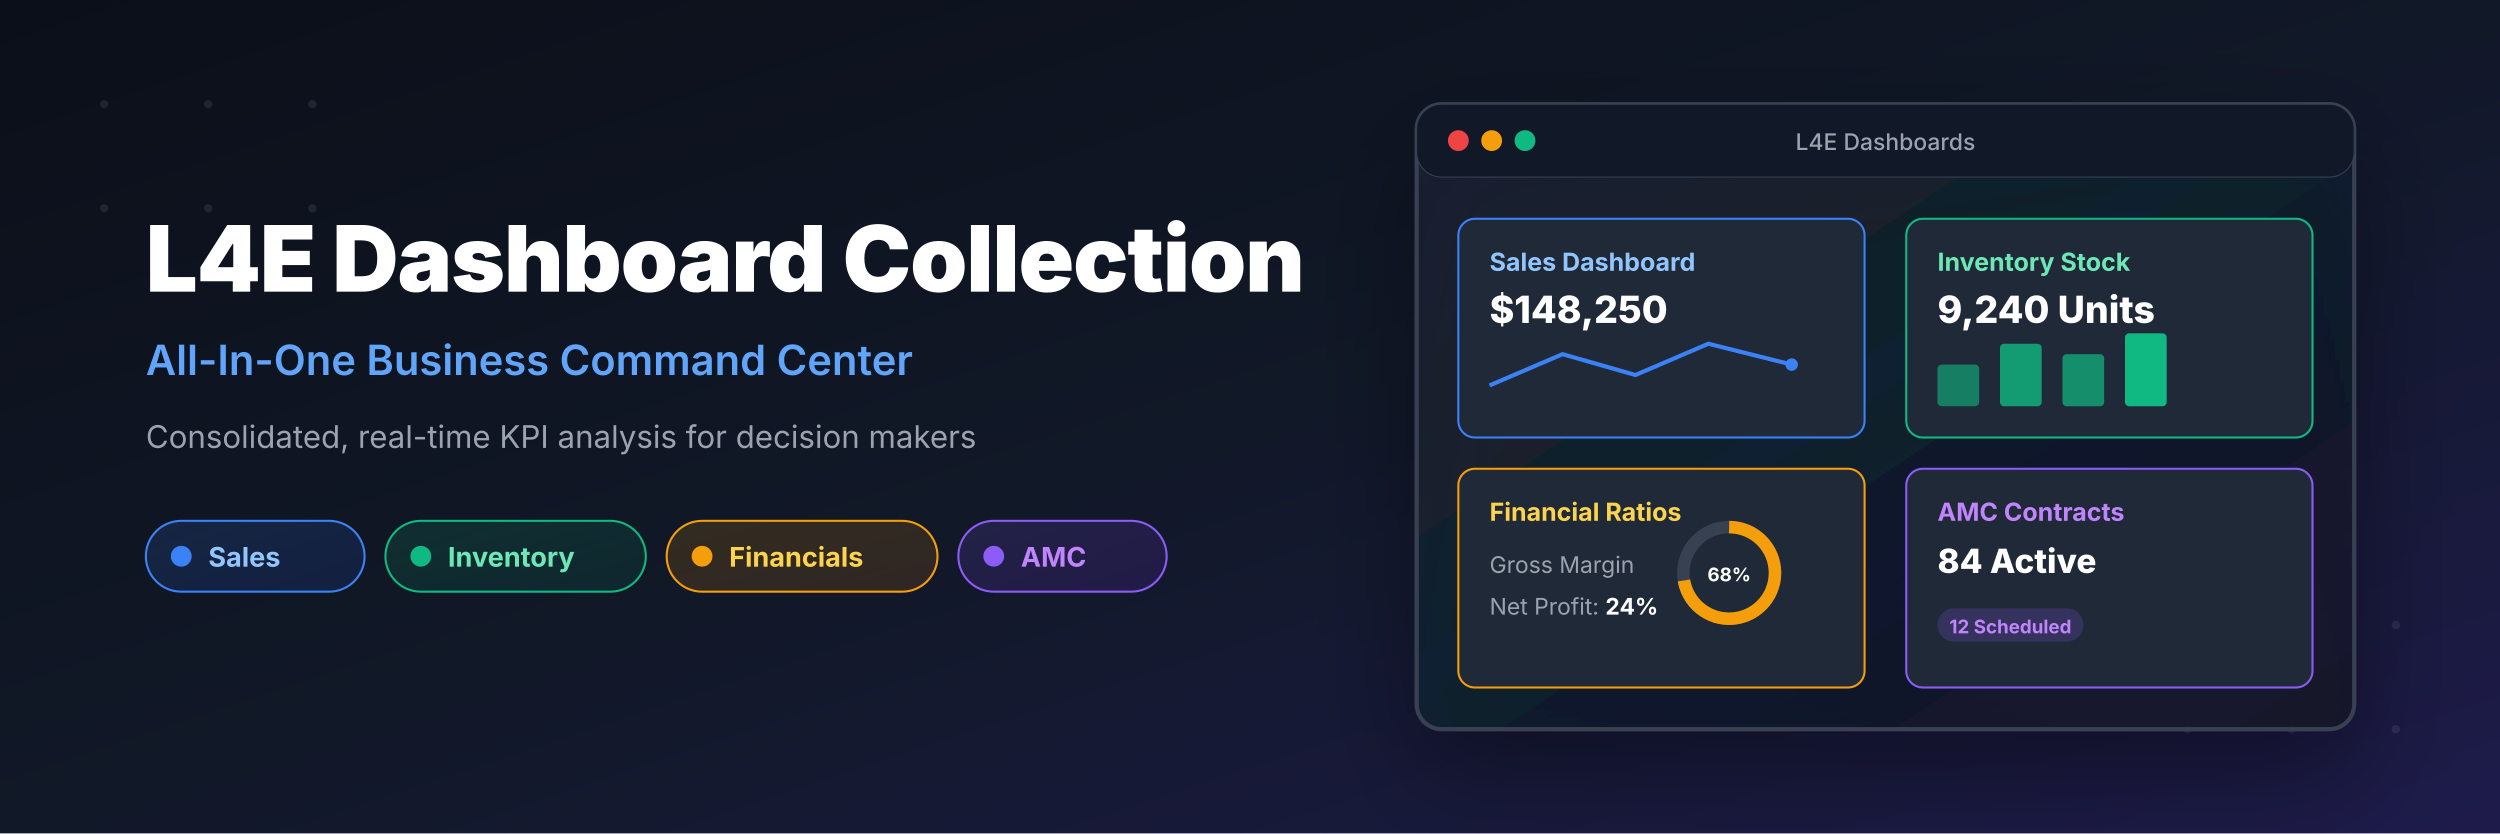
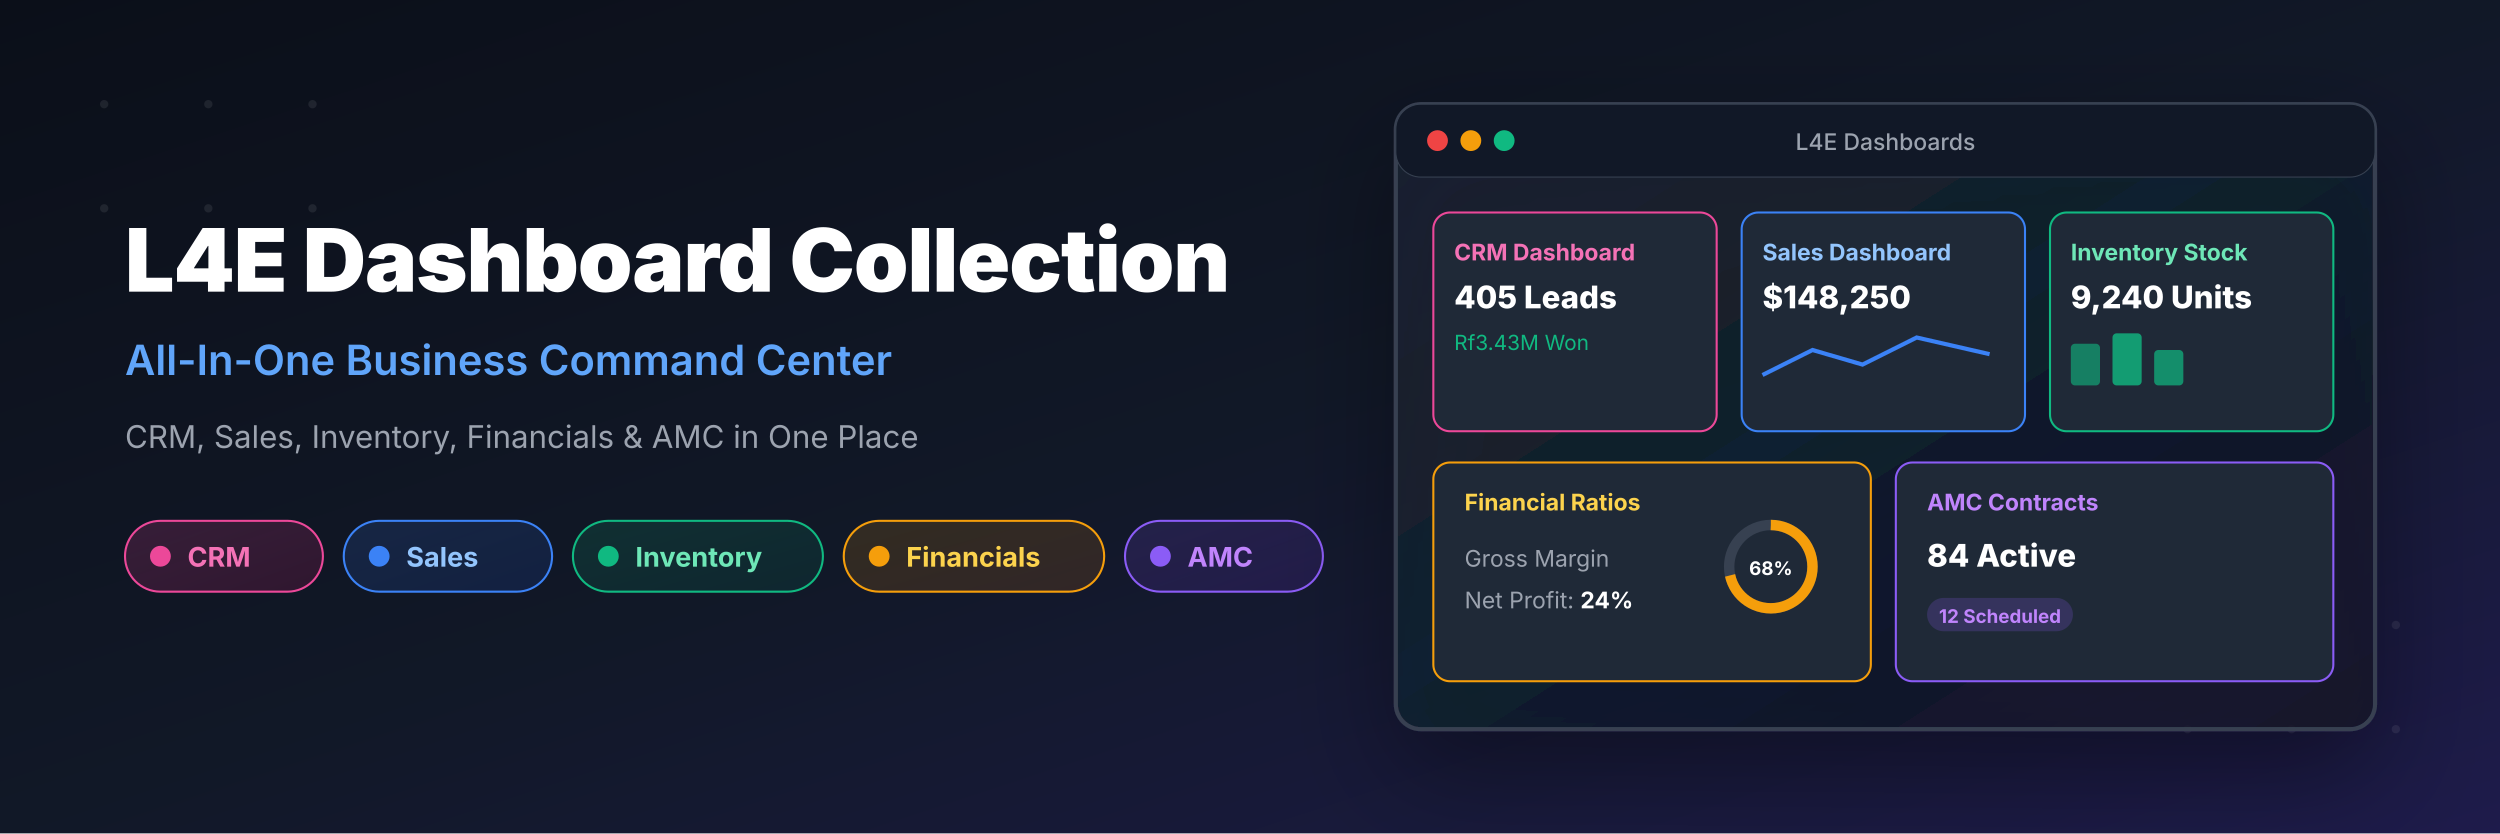
<svg xmlns="http://www.w3.org/2000/svg" viewBox="0 0 1200 400">
  <defs>
    <linearGradient id="bg" x1="0%" y1="0%" x2="100%" y2="100%">
      <stop offset="0%" stop-color="#0b0f19" />
      <stop offset="50%" stop-color="#111827" />
      <stop offset="100%" stop-color="#1e1b4b" />
+     </linearGradient>
+     <linearGradient id="crmGrad" x1="0%" y1="0%" x2="100%" y2="100%">
+       <stop offset="0%" stop-color="#ec4899" />
+       <stop offset="100%" stop-color="#be185d" />
    </linearGradient>
    <linearGradient id="salesGrad" x1="0%" y1="0%" x2="100%" y2="100%">
      <stop offset="0%" stop-color="#3b82f6" />
      <stop offset="100%" stop-color="#1d4ed8" />
    </linearGradient>
    <linearGradient id="invGrad" x1="0%" y1="0%" x2="100%" y2="100%">
      <stop offset="0%" stop-color="#10b981" />
      <stop offset="100%" stop-color="#047857" />
    </linearGradient>
    <linearGradient id="finGrad" x1="0%" y1="0%" x2="100%" y2="100%">
      <stop offset="0%" stop-color="#f59e0b" />
      <stop offset="100%" stop-color="#d97706" />
    </linearGradient>
    <linearGradient id="amcGrad" x1="0%" y1="0%" x2="100%" y2="100%">
      <stop offset="0%" stop-color="#8b5cf6" />
      <stop offset="100%" stop-color="#6d28d9" />
    </linearGradient>
    <linearGradient id="cardBg" x1="0%" y1="0%" x2="100%" y2="100%">
      <stop offset="0%" stop-color="#1f2937" stop-opacity="0.6" />
      <stop offset="100%" stop-color="#111827" stop-opacity="0.8" />
    </linearGradient>
  </defs>
  <rect width="1200" height="400" fill="url(#bg)" />
  <g opacity="0.08">
    <circle cx="50" cy="50" r="2" fill="#ffffff" />
    <circle cx="100" cy="50" r="2" fill="#ffffff" />
    <circle cx="150" cy="50" r="2" fill="#ffffff" />
    <circle cx="50" cy="100" r="2" fill="#ffffff" />
    <circle cx="100" cy="100" r="2" fill="#ffffff" />
    <circle cx="150" cy="100" r="2" fill="#ffffff" />
    <circle cx="1050" cy="300" r="2" fill="#ffffff" />
    <circle cx="1100" cy="300" r="2" fill="#ffffff" />
    <circle cx="1150" cy="300" r="2" fill="#ffffff" />
    <circle cx="1050" cy="350" r="2" fill="#ffffff" />
    <circle cx="1100" cy="350" r="2" fill="#ffffff" />
    <circle cx="1150" cy="350" r="2" fill="#ffffff" />
  </g>
-   <text x="70" y="140" font-family="Inter, system-ui, -apple-system, sans-serif" font-size="44" font-weight="900" fill="#ffffff" letter-spacing="-0.5px">L4E Dashboard Collection</text>
-   <text x="70" y="180" font-family="Inter, system-ui, -apple-system, sans-serif" font-size="20" font-weight="600" fill="#60a5fa">All-In-One Business Command Center</text>
-   <text x="70" y="215" font-family="Inter, system-ui, -apple-system, sans-serif" font-size="15" fill="#9ca3af">Consolidated, real-time KPI analysis for decision makers</text>
-   <rect x="70" y="250" width="105" height="34" rx="17" fill="url(#salesGrad)" fill-opacity="0.15" stroke="#3b82f6" stroke-width="1" />
-   <circle cx="87" cy="267" r="5" fill="#3b82f6" />
-   <text x="100" y="272" font-family="Inter, system-ui, -apple-system, sans-serif" font-size="13" font-weight="700" fill="#93c5fd">Sales</text>
-   <rect x="185" y="250" width="125" height="34" rx="17" fill="url(#invGrad)" fill-opacity="0.15" stroke="#10b981" stroke-width="1" />
-   <circle cx="202" cy="267" r="5" fill="#10b981" />
-   <text x="215" y="272" font-family="Inter, system-ui, -apple-system, sans-serif" font-size="13" font-weight="700" fill="#6ee7b7">Inventory</text>
-   <rect x="320" y="250" width="130" height="34" rx="17" fill="url(#finGrad)" fill-opacity="0.15" stroke="#f59e0b" stroke-width="1" />
-   <circle cx="337" cy="267" r="5" fill="#f59e0b" />
-   <text x="350" y="272" font-family="Inter, system-ui, -apple-system, sans-serif" font-size="13" font-weight="700" fill="#fcd34d">Financials</text>
-   <rect x="460" y="250" width="100" height="34" rx="17" fill="url(#amcGrad)" fill-opacity="0.15" stroke="#8b5cf6" stroke-width="1" />
-   <circle cx="477" cy="267" r="5" fill="#8b5cf6" />
-   <text x="490" y="272" font-family="Inter, system-ui, -apple-system, sans-serif" font-size="13" font-weight="700" fill="#c084fc">AMC</text>
-   <g transform="translate(680, 50)">
-     <rect width="450" height="300" rx="12" fill="url(#cardBg)" stroke="#374151" stroke-width="2" filter="drop-shadow(0 20px 25px rgba(0,0,0,0.5))" />
-     <rect width="450" height="35" rx="12" fill="#111827" stroke="#374151" stroke-width="0.5" />
+   <text x="60" y="140" font-family="Inter, system-ui, -apple-system, sans-serif" font-size="42" font-weight="900" fill="#ffffff" letter-spacing="-0.5px">L4E Dashboard Collection</text>
+   <text x="60" y="180" font-family="Inter, system-ui, -apple-system, sans-serif" font-size="20" font-weight="600" fill="#60a5fa">All-In-One Business Command Center</text>
+   <text x="60" y="215" font-family="Inter, system-ui, -apple-system, sans-serif" font-size="15" fill="#9ca3af">CRM, Sales, Inventory, Financials &amp; AMC in One Place</text>
+   <rect x="60" y="250" width="95" height="34" rx="17" fill="url(#crmGrad)" fill-opacity="0.18" stroke="#ec4899" stroke-width="1" />
+   <circle cx="77" cy="267" r="5" fill="#ec4899" />
+   <text x="90" y="272" font-family="Inter, system-ui, -apple-system, sans-serif" font-size="13" font-weight="700" fill="#f472b6">CRM</text>
+   <rect x="165" y="250" width="100" height="34" rx="17" fill="url(#salesGrad)" fill-opacity="0.15" stroke="#3b82f6" stroke-width="1" />
+   <circle cx="182" cy="267" r="5" fill="#3b82f6" />
+   <text x="195" y="272" font-family="Inter, system-ui, -apple-system, sans-serif" font-size="13" font-weight="700" fill="#93c5fd">Sales</text>
+   <rect x="275" y="250" width="120" height="34" rx="17" fill="url(#invGrad)" fill-opacity="0.15" stroke="#10b981" stroke-width="1" />
+   <circle cx="292" cy="267" r="5" fill="#10b981" />
+   <text x="305" y="272" font-family="Inter, system-ui, -apple-system, sans-serif" font-size="13" font-weight="700" fill="#6ee7b7">Inventory</text>
+   <rect x="405" y="250" width="125" height="34" rx="17" fill="url(#finGrad)" fill-opacity="0.15" stroke="#f59e0b" stroke-width="1" />
+   <circle cx="422" cy="267" r="5" fill="#f59e0b" />
+   <text x="435" y="272" font-family="Inter, system-ui, -apple-system, sans-serif" font-size="13" font-weight="700" fill="#fcd34d">Financials</text>
+   <rect x="540" y="250" width="95" height="34" rx="17" fill="url(#amcGrad)" fill-opacity="0.15" stroke="#8b5cf6" stroke-width="1" />
+   <circle cx="557" cy="267" r="5" fill="#8b5cf6" />
+   <text x="570" y="272" font-family="Inter, system-ui, -apple-system, sans-serif" font-size="13" font-weight="700" fill="#c084fc">AMC</text>
+   <g transform="translate(670, 50)">
+     <rect width="470" height="300" rx="12" fill="url(#cardBg)" stroke="#374151" stroke-width="2" filter="drop-shadow(0 20px 25px rgba(0,0,0,0.5))" />
+     <rect width="470" height="35" rx="12" fill="#111827" stroke="#374151" stroke-width="0.5" />
    <circle cx="20" cy="17.5" r="5" fill="#ef4444" />
    <circle cx="36" cy="17.5" r="5" fill="#f59e0b" />
    <circle cx="52" cy="17.5" r="5" fill="#10b981" />
-     <text x="225" y="22" font-family="Inter, system-ui, -apple-system, sans-serif" font-size="11" fill="#9ca3af" text-anchor="middle" font-weight="500">L4E Dashboards</text>
-     <rect x="20" y="55" width="195" height="105" rx="8" fill="#1f2937" stroke="#3b82f6" stroke-width="1" />
-     <text x="35" y="80" font-family="Inter, system-ui, -apple-system, sans-serif" font-size="12" font-weight="700" fill="#93c5fd">Sales Dashboard</text>
-     <text x="35" y="105" font-family="Inter, system-ui, -apple-system, sans-serif" font-size="18" font-weight="800" fill="#ffffff">$148,250</text>
-     <path d="M 35 135 L 70 120 L 105 130 L 140 115 L 180 125" fill="none" stroke="#3b82f6" stroke-width="2" />
-     <circle cx="180" cy="125" r="3" fill="#3b82f6" />
-     <rect x="235" y="55" width="195" height="105" rx="8" fill="#1f2937" stroke="#10b981" stroke-width="1" />
-     <text x="250" y="80" font-family="Inter, system-ui, -apple-system, sans-serif" font-size="12" font-weight="700" fill="#6ee7b7">Inventory Stock</text>
-     <text x="250" y="105" font-family="Inter, system-ui, -apple-system, sans-serif" font-size="18" font-weight="800" fill="#ffffff">9,240 Units</text>
-     <rect x="250" y="125" width="20" height="20" rx="2" fill="#10b981" opacity="0.6" />
-     <rect x="280" y="115" width="20" height="30" rx="2" fill="#10b981" opacity="0.8" />
-     <rect x="310" y="120" width="20" height="25" rx="2" fill="#10b981" opacity="0.7" />
-     <rect x="340" y="110" width="20" height="35" rx="2" fill="#10b981" />
-     <rect x="20" y="175" width="195" height="105" rx="8" fill="#1f2937" stroke="#f59e0b" stroke-width="1" />
-     <text x="35" y="200" font-family="Inter, system-ui, -apple-system, sans-serif" font-size="12" font-weight="700" fill="#fcd34d">Financial Ratios</text>
-     <circle cx="150" cy="225" r="22" fill="none" stroke="#374151" stroke-width="6" />
-     <circle cx="150" cy="225" r="22" fill="none" stroke="#f59e0b" stroke-width="6" stroke-dasharray="100,138" stroke-dashoffset="0" transform="rotate(-90 150 225)" />
-     <text x="150" y="229" font-family="Inter, system-ui, -apple-system, sans-serif" font-size="9" fill="#ffffff" font-weight="700" text-anchor="middle">68%</text>
-     <text x="35" y="225" font-family="Inter, system-ui, -apple-system, sans-serif" font-size="11" fill="#9ca3af">Gross Margin</text>
-     <text x="35" y="245" font-family="Inter, system-ui, -apple-system, sans-serif" font-size="11" fill="#9ca3af">Net Profit: <tspan fill="#ffffff" font-weight="700">24%</tspan>
+     <text x="235" y="22" font-family="Inter, system-ui, -apple-system, sans-serif" font-size="11" fill="#9ca3af" text-anchor="middle" font-weight="500">L4E Dashboards</text>
+     <rect x="18" y="52" width="136" height="105" rx="8" fill="#1f2937" stroke="#ec4899" stroke-width="1" />
+     <text x="28" y="75" font-family="Inter, system-ui, -apple-system, sans-serif" font-size="11" font-weight="700" fill="#f472b6">CRM Dashboard</text>
+     <text x="28" y="98" font-family="Inter, system-ui, -apple-system, sans-serif" font-size="15" font-weight="800" fill="#ffffff">405 Leads</text>
+     <text x="28" y="118" font-family="Inter, system-ui, -apple-system, sans-serif" font-size="10" fill="#10b981">Rf3.43M Won</text>
+     <rect x="166" y="52" width="136" height="105" rx="8" fill="#1f2937" stroke="#3b82f6" stroke-width="1" />
+     <text x="176" y="75" font-family="Inter, system-ui, -apple-system, sans-serif" font-size="11" font-weight="700" fill="#93c5fd">Sales Dashboard</text>
+     <text x="176" y="98" font-family="Inter, system-ui, -apple-system, sans-serif" font-size="15" font-weight="800" fill="#ffffff">$148,250</text>
+     <path d="M 176 130 L 200 118 L 224 125 L 250 112 L 285 120" fill="none" stroke="#3b82f6" stroke-width="2" />
+     <rect x="314" y="52" width="136" height="105" rx="8" fill="#1f2937" stroke="#10b981" stroke-width="1" />
+     <text x="324" y="75" font-family="Inter, system-ui, -apple-system, sans-serif" font-size="11" font-weight="700" fill="#6ee7b7">Inventory Stock</text>
+     <text x="324" y="98" font-family="Inter, system-ui, -apple-system, sans-serif" font-size="15" font-weight="800" fill="#ffffff">9,240 Units</text>
+     <rect x="324" y="115" width="14" height="20" rx="2" fill="#10b981" opacity="0.6" />
+     <rect x="344" y="110" width="14" height="25" rx="2" fill="#10b981" opacity="0.8" />
+     <rect x="364" y="118" width="14" height="17" rx="2" fill="#10b981" opacity="0.7" />
+     <rect x="18" y="172" width="210" height="105" rx="8" fill="#1f2937" stroke="#f59e0b" stroke-width="1" />
+     <text x="33" y="195" font-family="Inter, system-ui, -apple-system, sans-serif" font-size="11" font-weight="700" fill="#fcd34d">Financial Ratios</text>
+     <circle cx="180" cy="222" r="20" fill="none" stroke="#374151" stroke-width="5" />
+     <circle cx="180" cy="222" r="20" fill="none" stroke="#f59e0b" stroke-width="5" stroke-dasharray="90,125" stroke-dashoffset="0" transform="rotate(-90 180 222)" />
+     <text x="180" y="226" font-family="Inter, system-ui, -apple-system, sans-serif" font-size="9" fill="#ffffff" font-weight="700" text-anchor="middle">68%</text>
+     <text x="33" y="222" font-family="Inter, system-ui, -apple-system, sans-serif" font-size="11" fill="#9ca3af">Gross Margin</text>
+     <text x="33" y="242" font-family="Inter, system-ui, -apple-system, sans-serif" font-size="11" fill="#9ca3af">Net Profit: <tspan fill="#ffffff" font-weight="700">24%</tspan>
    </text>
-     <rect x="235" y="175" width="195" height="105" rx="8" fill="#1f2937" stroke="#8b5cf6" stroke-width="1" />
-     <text x="250" y="200" font-family="Inter, system-ui, -apple-system, sans-serif" font-size="12" font-weight="700" fill="#c084fc">AMC Contracts</text>
-     <text x="250" y="225" font-family="Inter, system-ui, -apple-system, sans-serif" font-size="16" font-weight="800" fill="#ffffff">84 Active</text>
-     <rect x="250" y="242" width="70" height="16" rx="8" fill="#8b5cf6" opacity="0.2" />
-     <text x="285" y="254" font-family="Inter, system-ui, -apple-system, sans-serif" font-size="9" font-weight="700" fill="#c084fc" text-anchor="middle">12 Scheduled</text>
+     <rect x="240" y="172" width="210" height="105" rx="8" fill="#1f2937" stroke="#8b5cf6" stroke-width="1" />
+     <text x="255" y="195" font-family="Inter, system-ui, -apple-system, sans-serif" font-size="11" font-weight="700" fill="#c084fc">AMC Contracts</text>
+     <text x="255" y="222" font-family="Inter, system-ui, -apple-system, sans-serif" font-size="15" font-weight="800" fill="#ffffff">84 Active</text>
+     <rect x="255" y="237" width="70" height="16" rx="8" fill="#8b5cf6" opacity="0.2" />
+     <text x="290" y="249" font-family="Inter, system-ui, -apple-system, sans-serif" font-size="9" font-weight="700" fill="#c084fc" text-anchor="middle">12 Scheduled</text>
  </g>
</svg>
